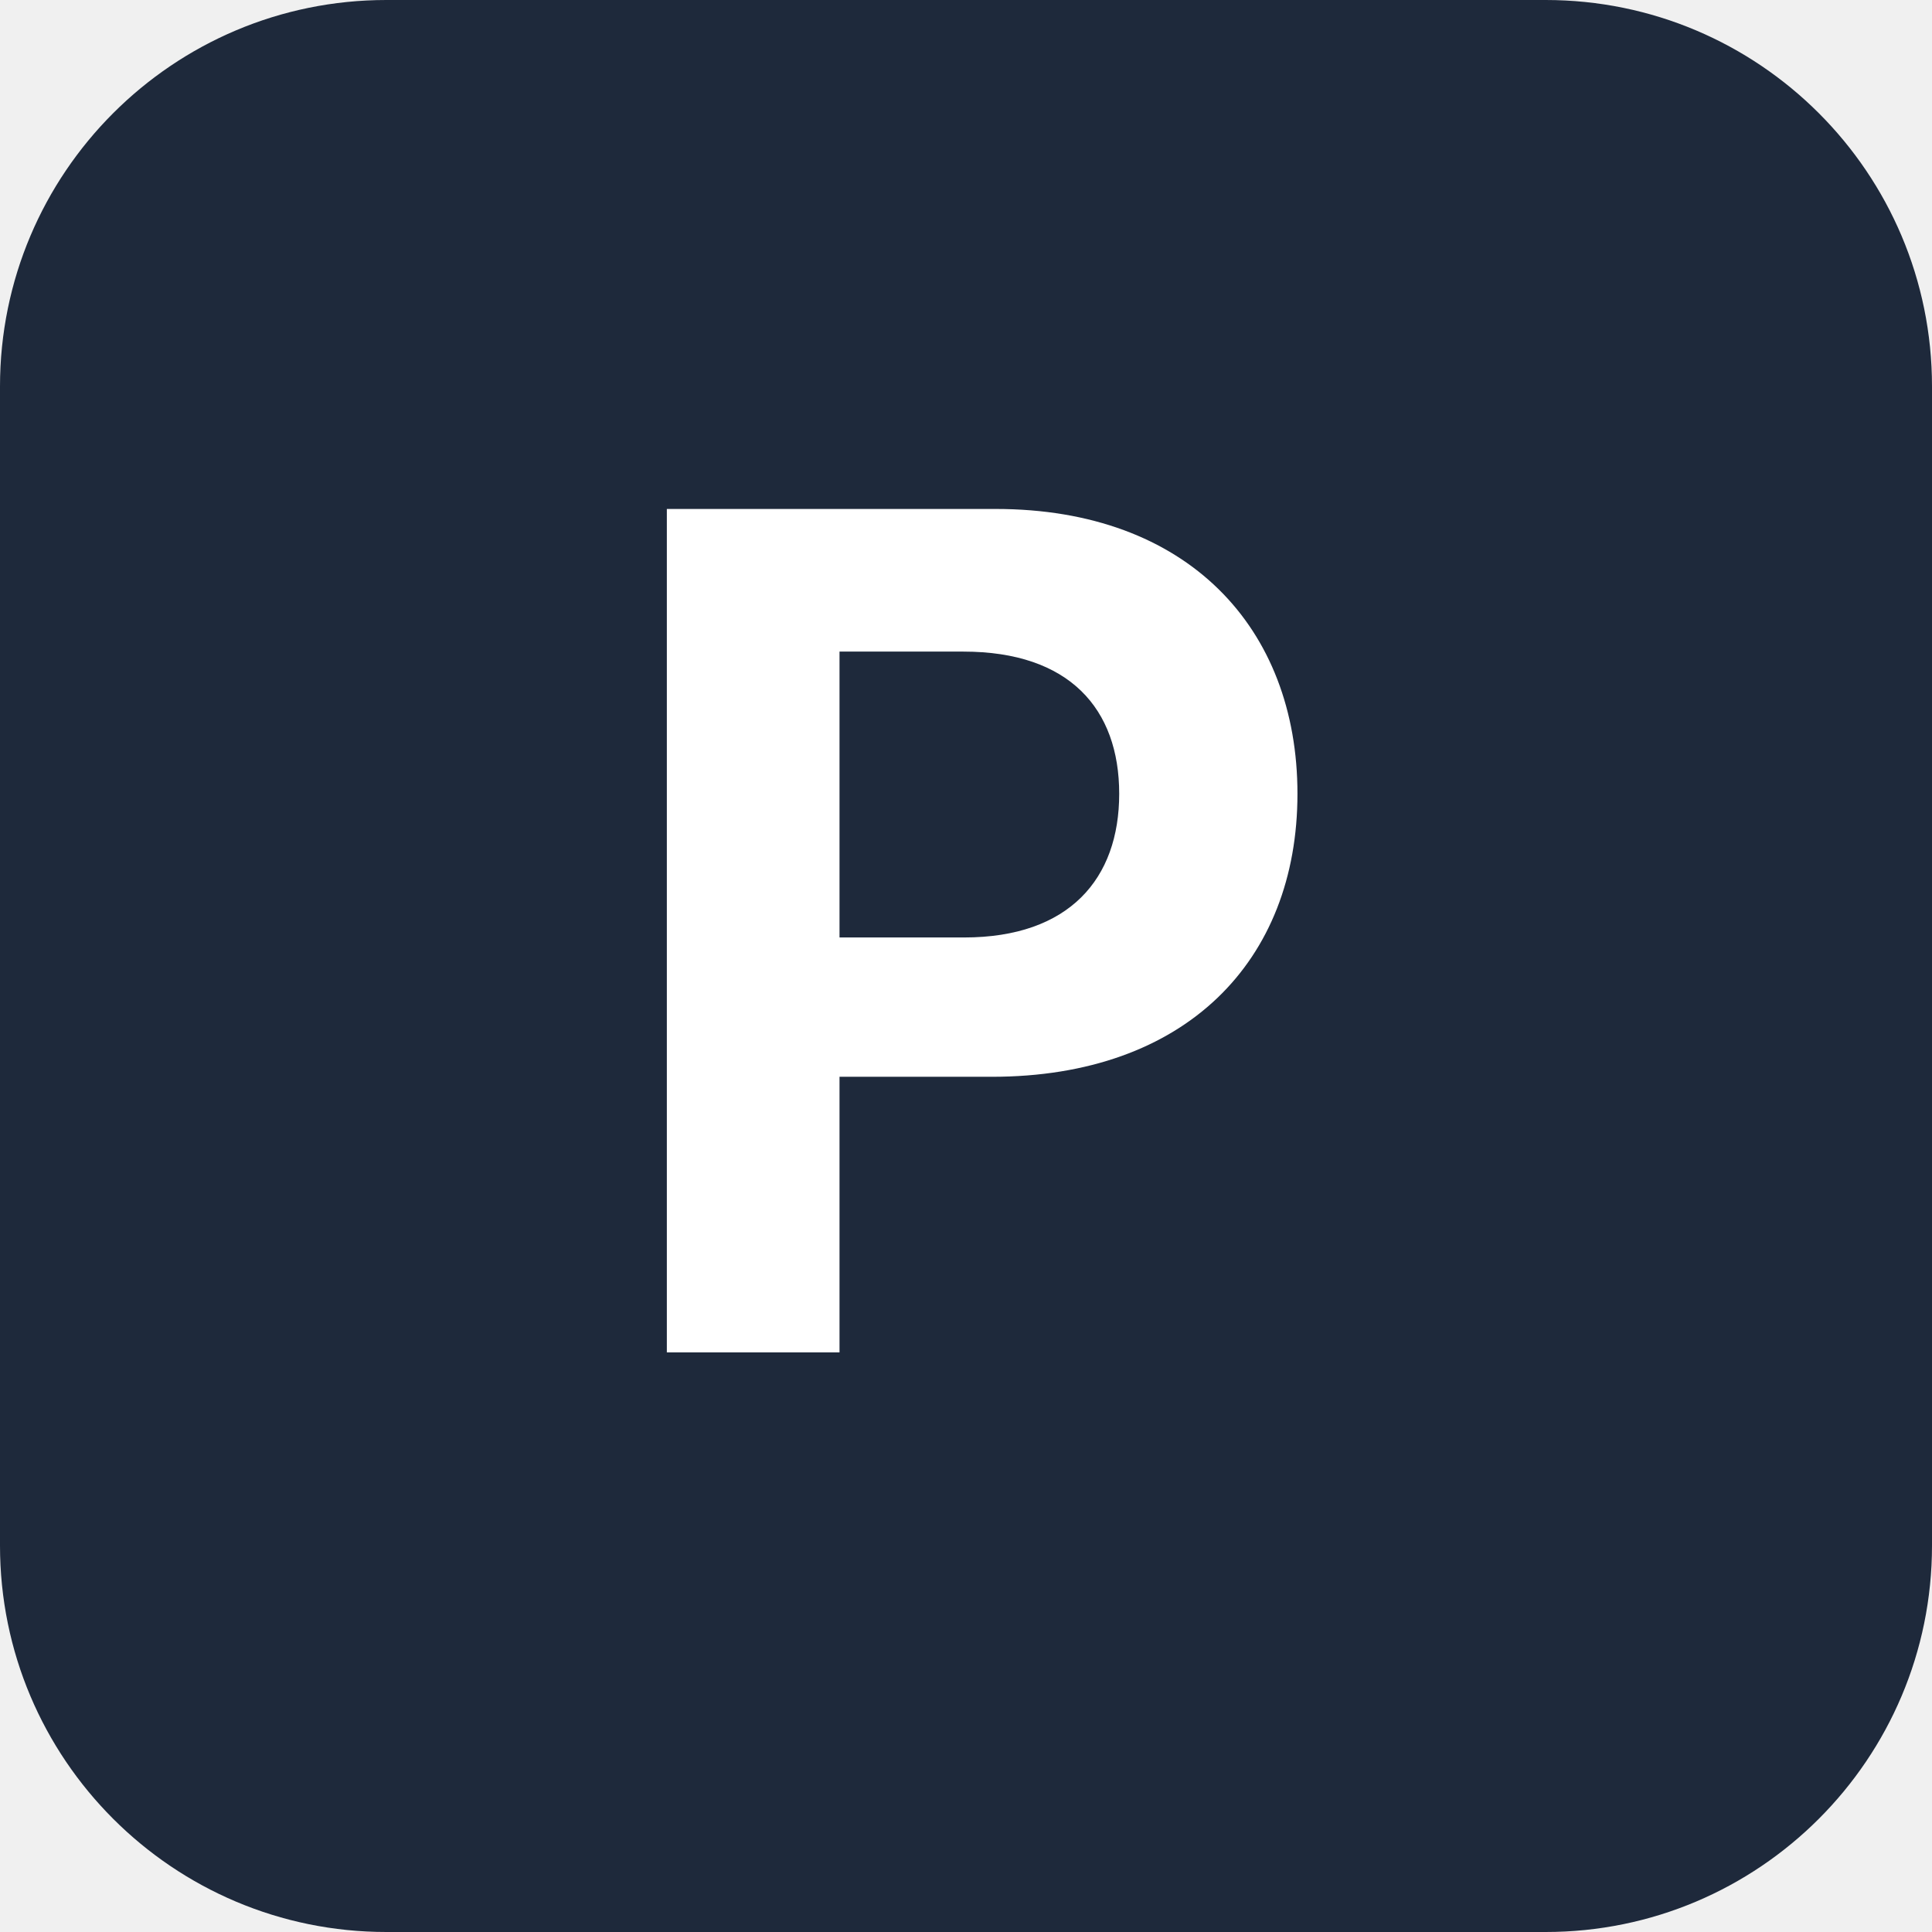
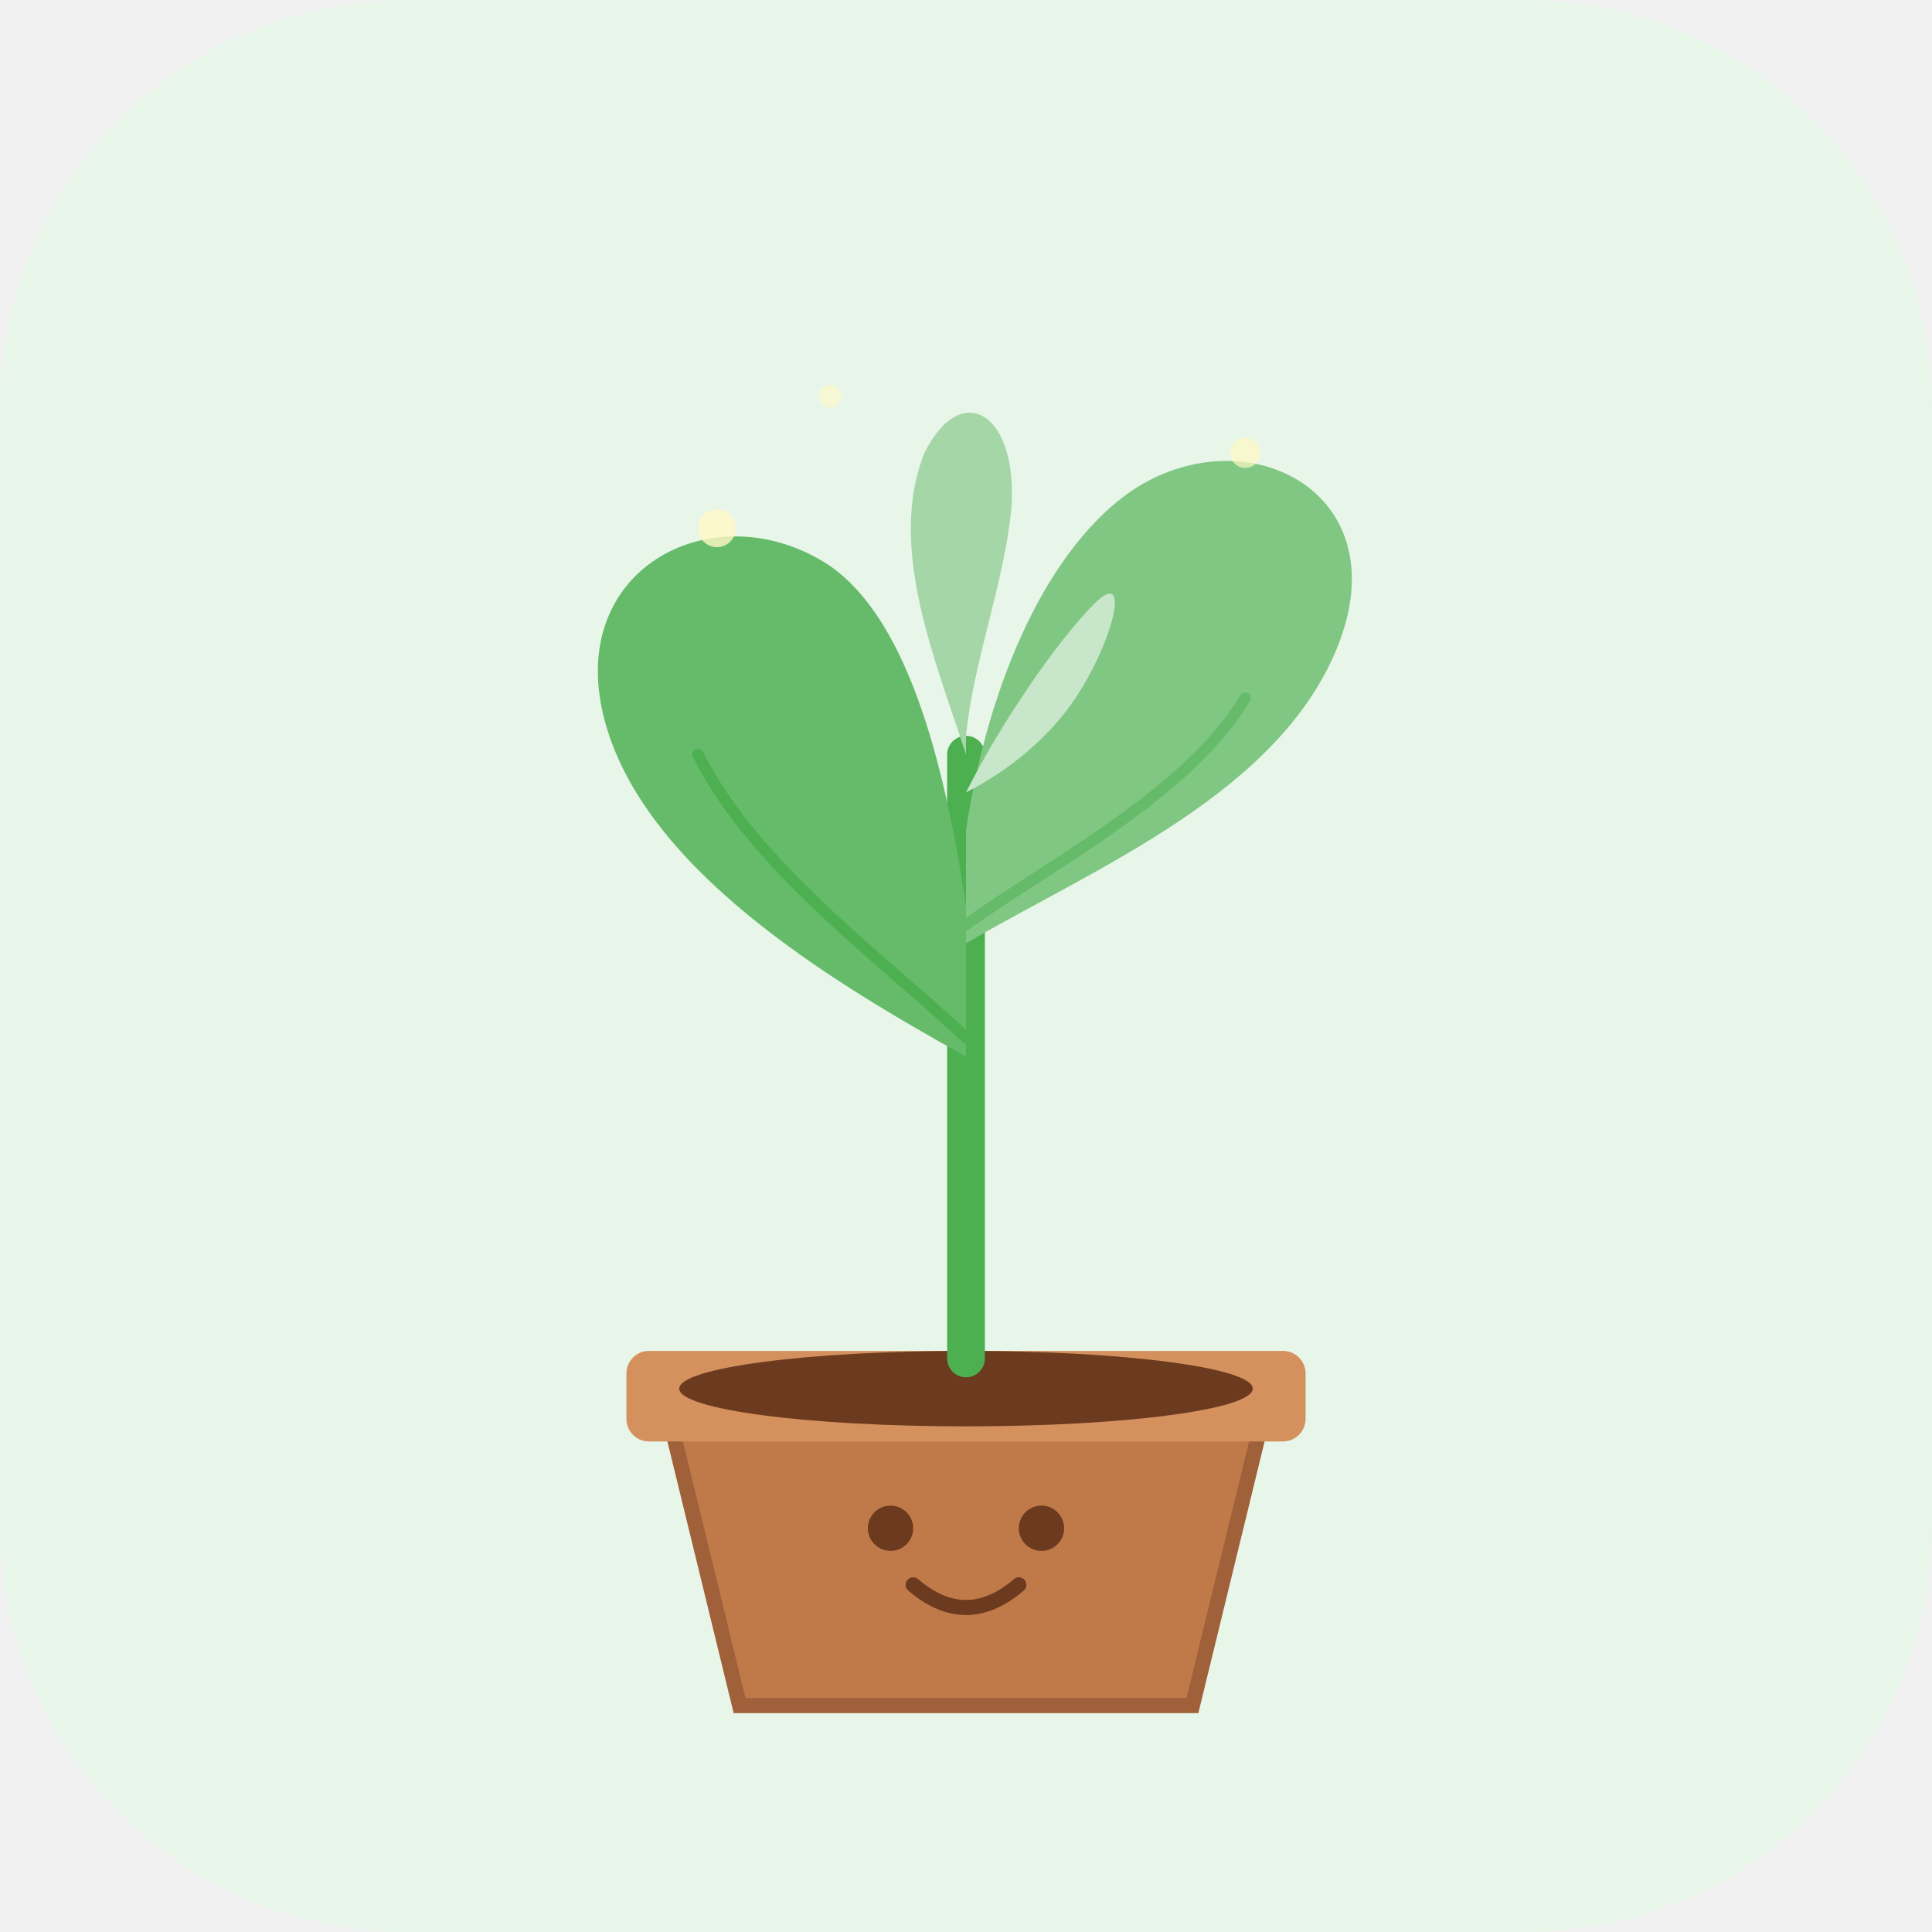
- <svg xmlns="http://www.w3.org/2000/svg" viewBox="0 0 200 200" width="200" height="200">
-   <rect width="200" height="200" rx="40" fill="#1e293b" />
-   <text x="100" y="140" font-family="system-ui, -apple-system, sans-serif" font-size="120" font-weight="700" fill="white" text-anchor="middle">P</text>
+ <svg xmlns="http://www.w3.org/2000/svg" viewBox="0 0 512 512" width="512" height="512">
+   <rect width="512" height="512" rx="108" fill="#E8F5E9" />
+   <path d="M176 370 h160 l-20 82 h-120 z" fill="#C07A4A" stroke="#A0603A" stroke-width="4" />
+   <rect x="166" y="358" width="180" height="24" rx="6" fill="#D4915E" />
+   <ellipse cx="256" cy="368" rx="76" ry="10" fill="#6B3A1F" />
+   <path d="M256 360 C256 300, 256 260, 256 200" stroke="#4CAF50" stroke-width="10" stroke-linecap="round" fill="none" />
+   <path d="M256 280 C220 260, 170 230, 160 190 C150 150, 190 130, 220 150 C240 164, 250 200, 256 240" fill="#66BB6A" />
+   <path d="M256 275 C235 255, 200 230, 185 200" stroke="#4CAF50" stroke-width="3" fill="none" stroke-linecap="round" />
+   <path d="M256 250 C290 230, 340 210, 355 170 C370 130, 330 110, 300 130 C278 145, 262 180, 256 220" fill="#81C784" />
+   <path d="M256 245 C280 228, 315 210, 330 185" stroke="#66BB6A" stroke-width="3" fill="none" stroke-linecap="round" />
+   <path d="M256 200 C248 175, 235 145, 245 120 C255 100, 270 110, 268 135 C266 155, 258 175, 256 195" fill="#A5D6A7" />
+   <path d="M256 210 C265 192, 280 170, 290 160 C300 150, 295 170, 285 185 C275 200, 260 208, 256 210" fill="#C8E6C9" />
+   <circle cx="190" cy="140" r="5" fill="#FFF9C4" opacity="0.8" />
+   <circle cx="330" cy="120" r="4" fill="#FFF9C4" opacity="0.7" />
+   <circle cx="220" cy="105" r="3" fill="#FFF9C4" opacity="0.6" />
+   <circle cx="236" cy="405" r="6" fill="#6B3A1F" />
+   <circle cx="276" cy="405" r="6" fill="#6B3A1F" />
+   <path d="M242 420 Q256 432 270 420" stroke="#6B3A1F" stroke-width="4" stroke-linecap="round" fill="none" />
</svg>
